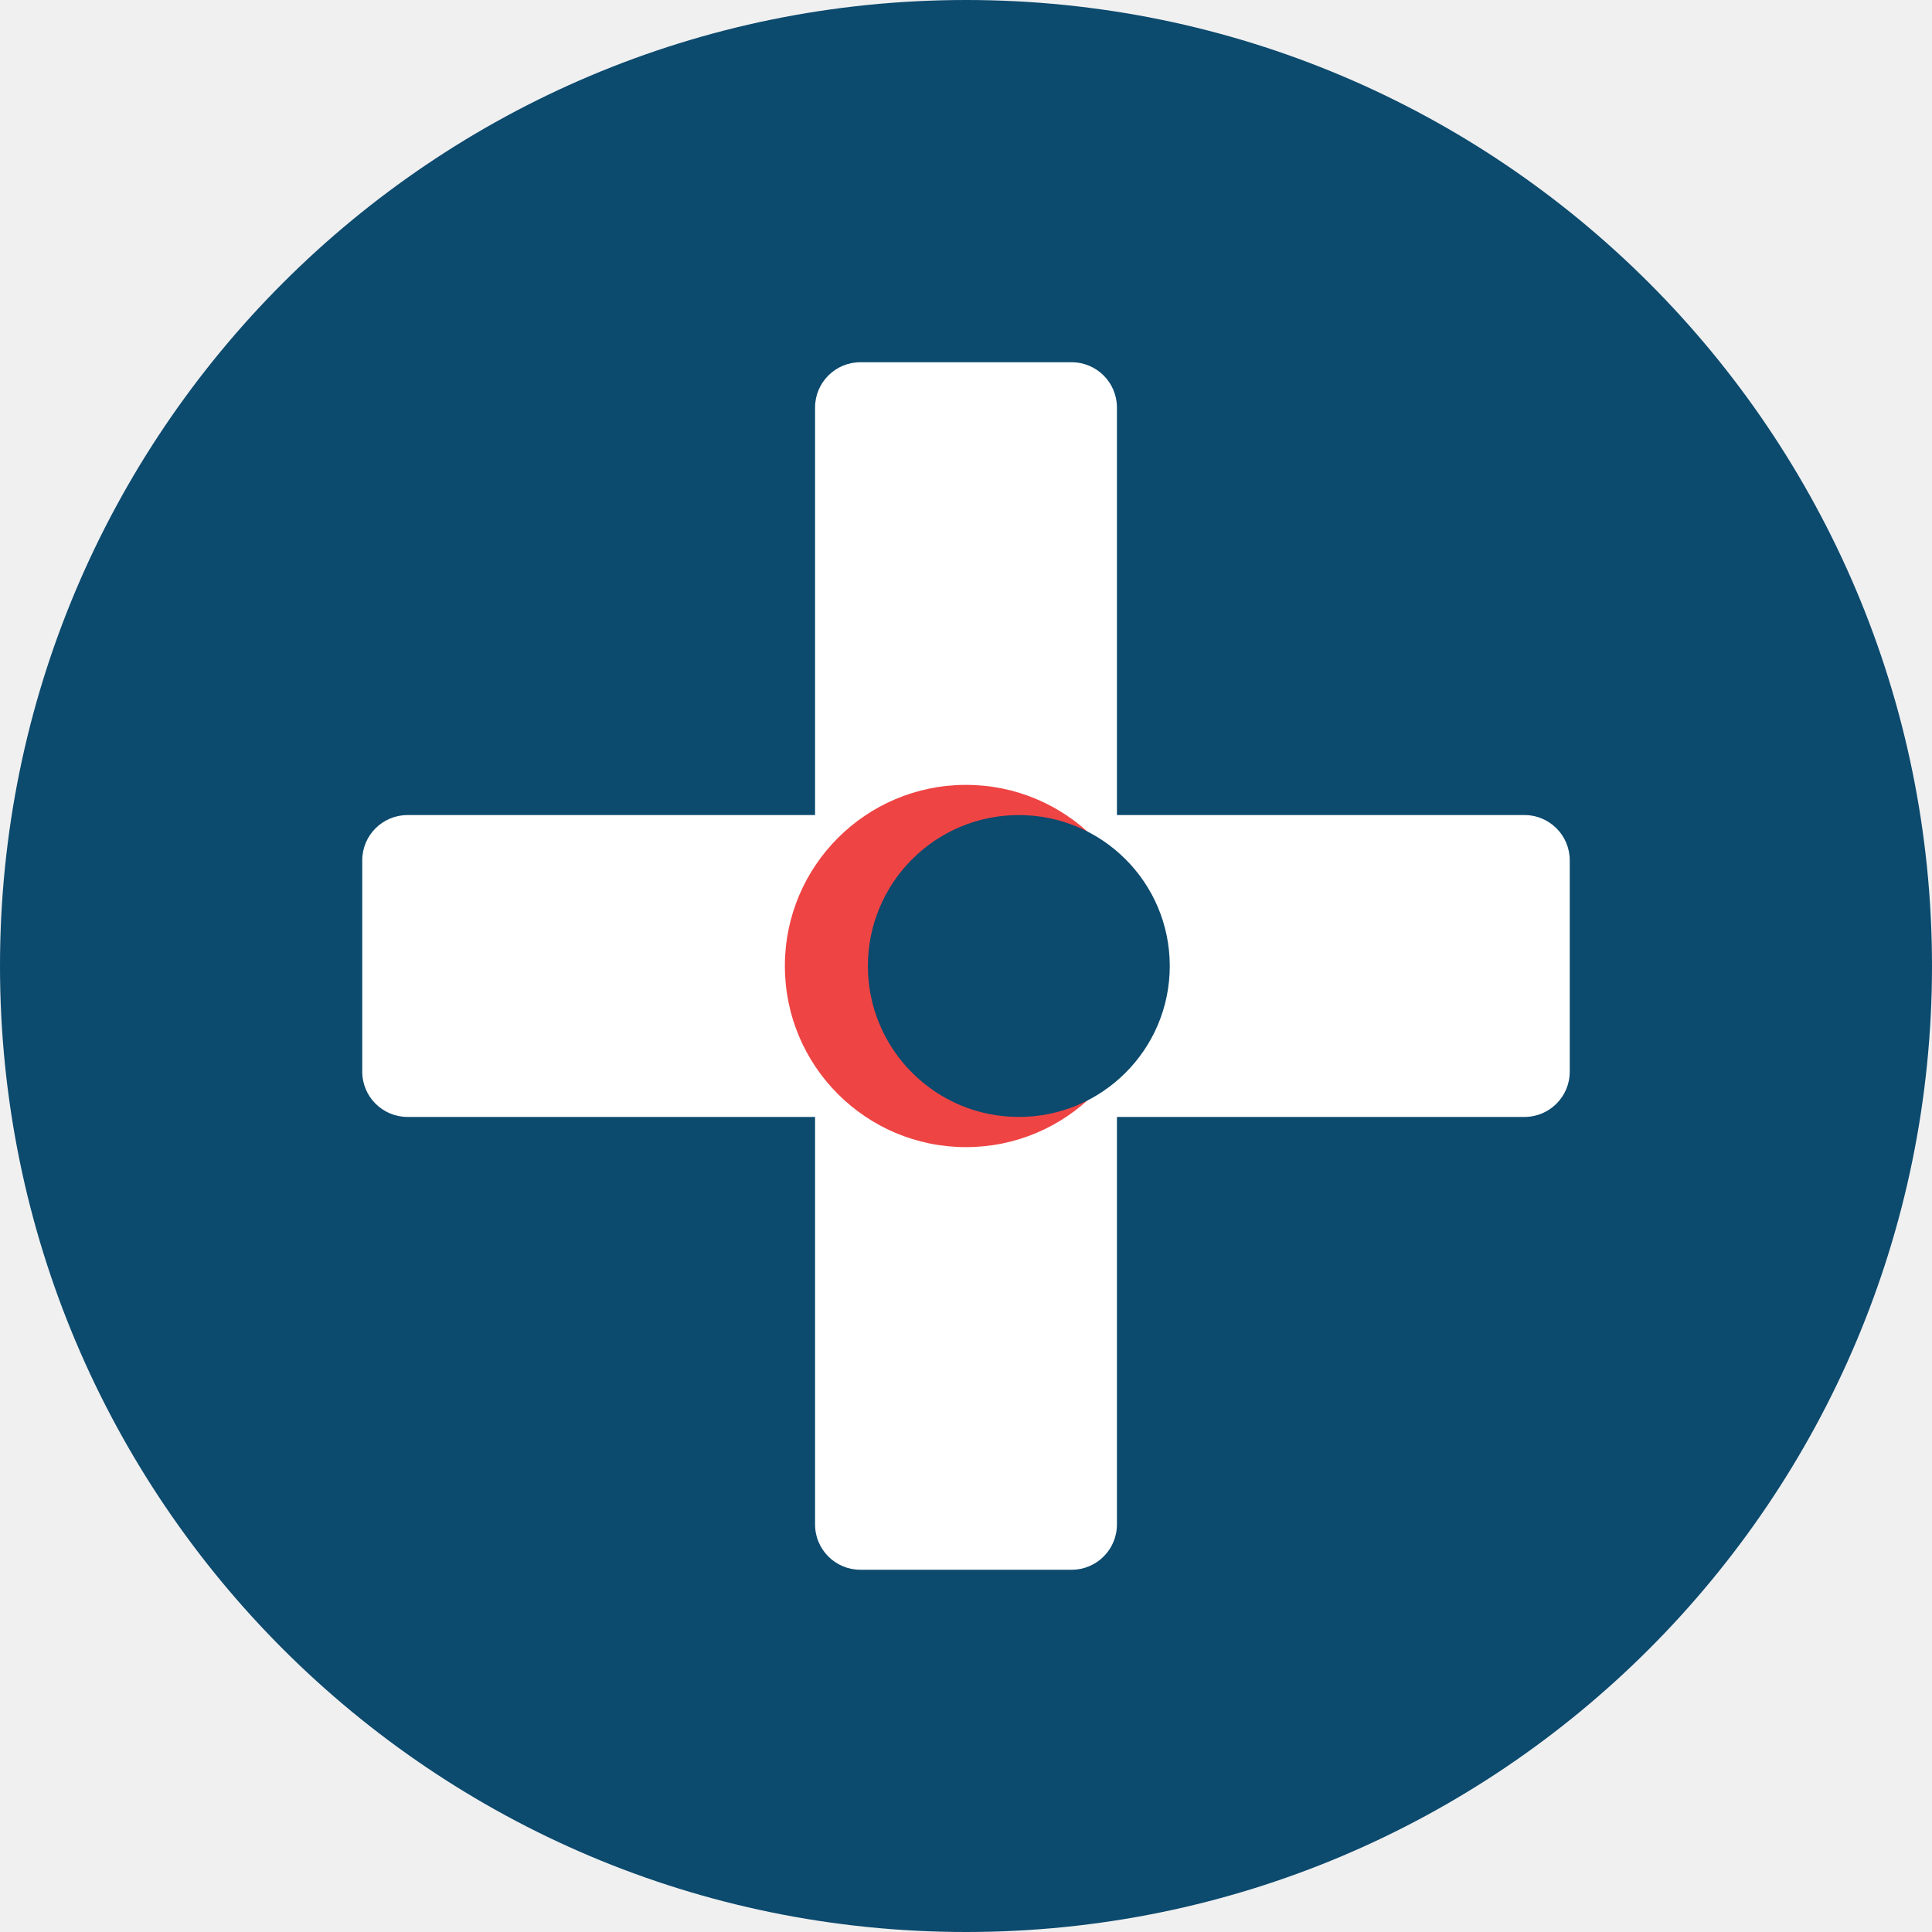
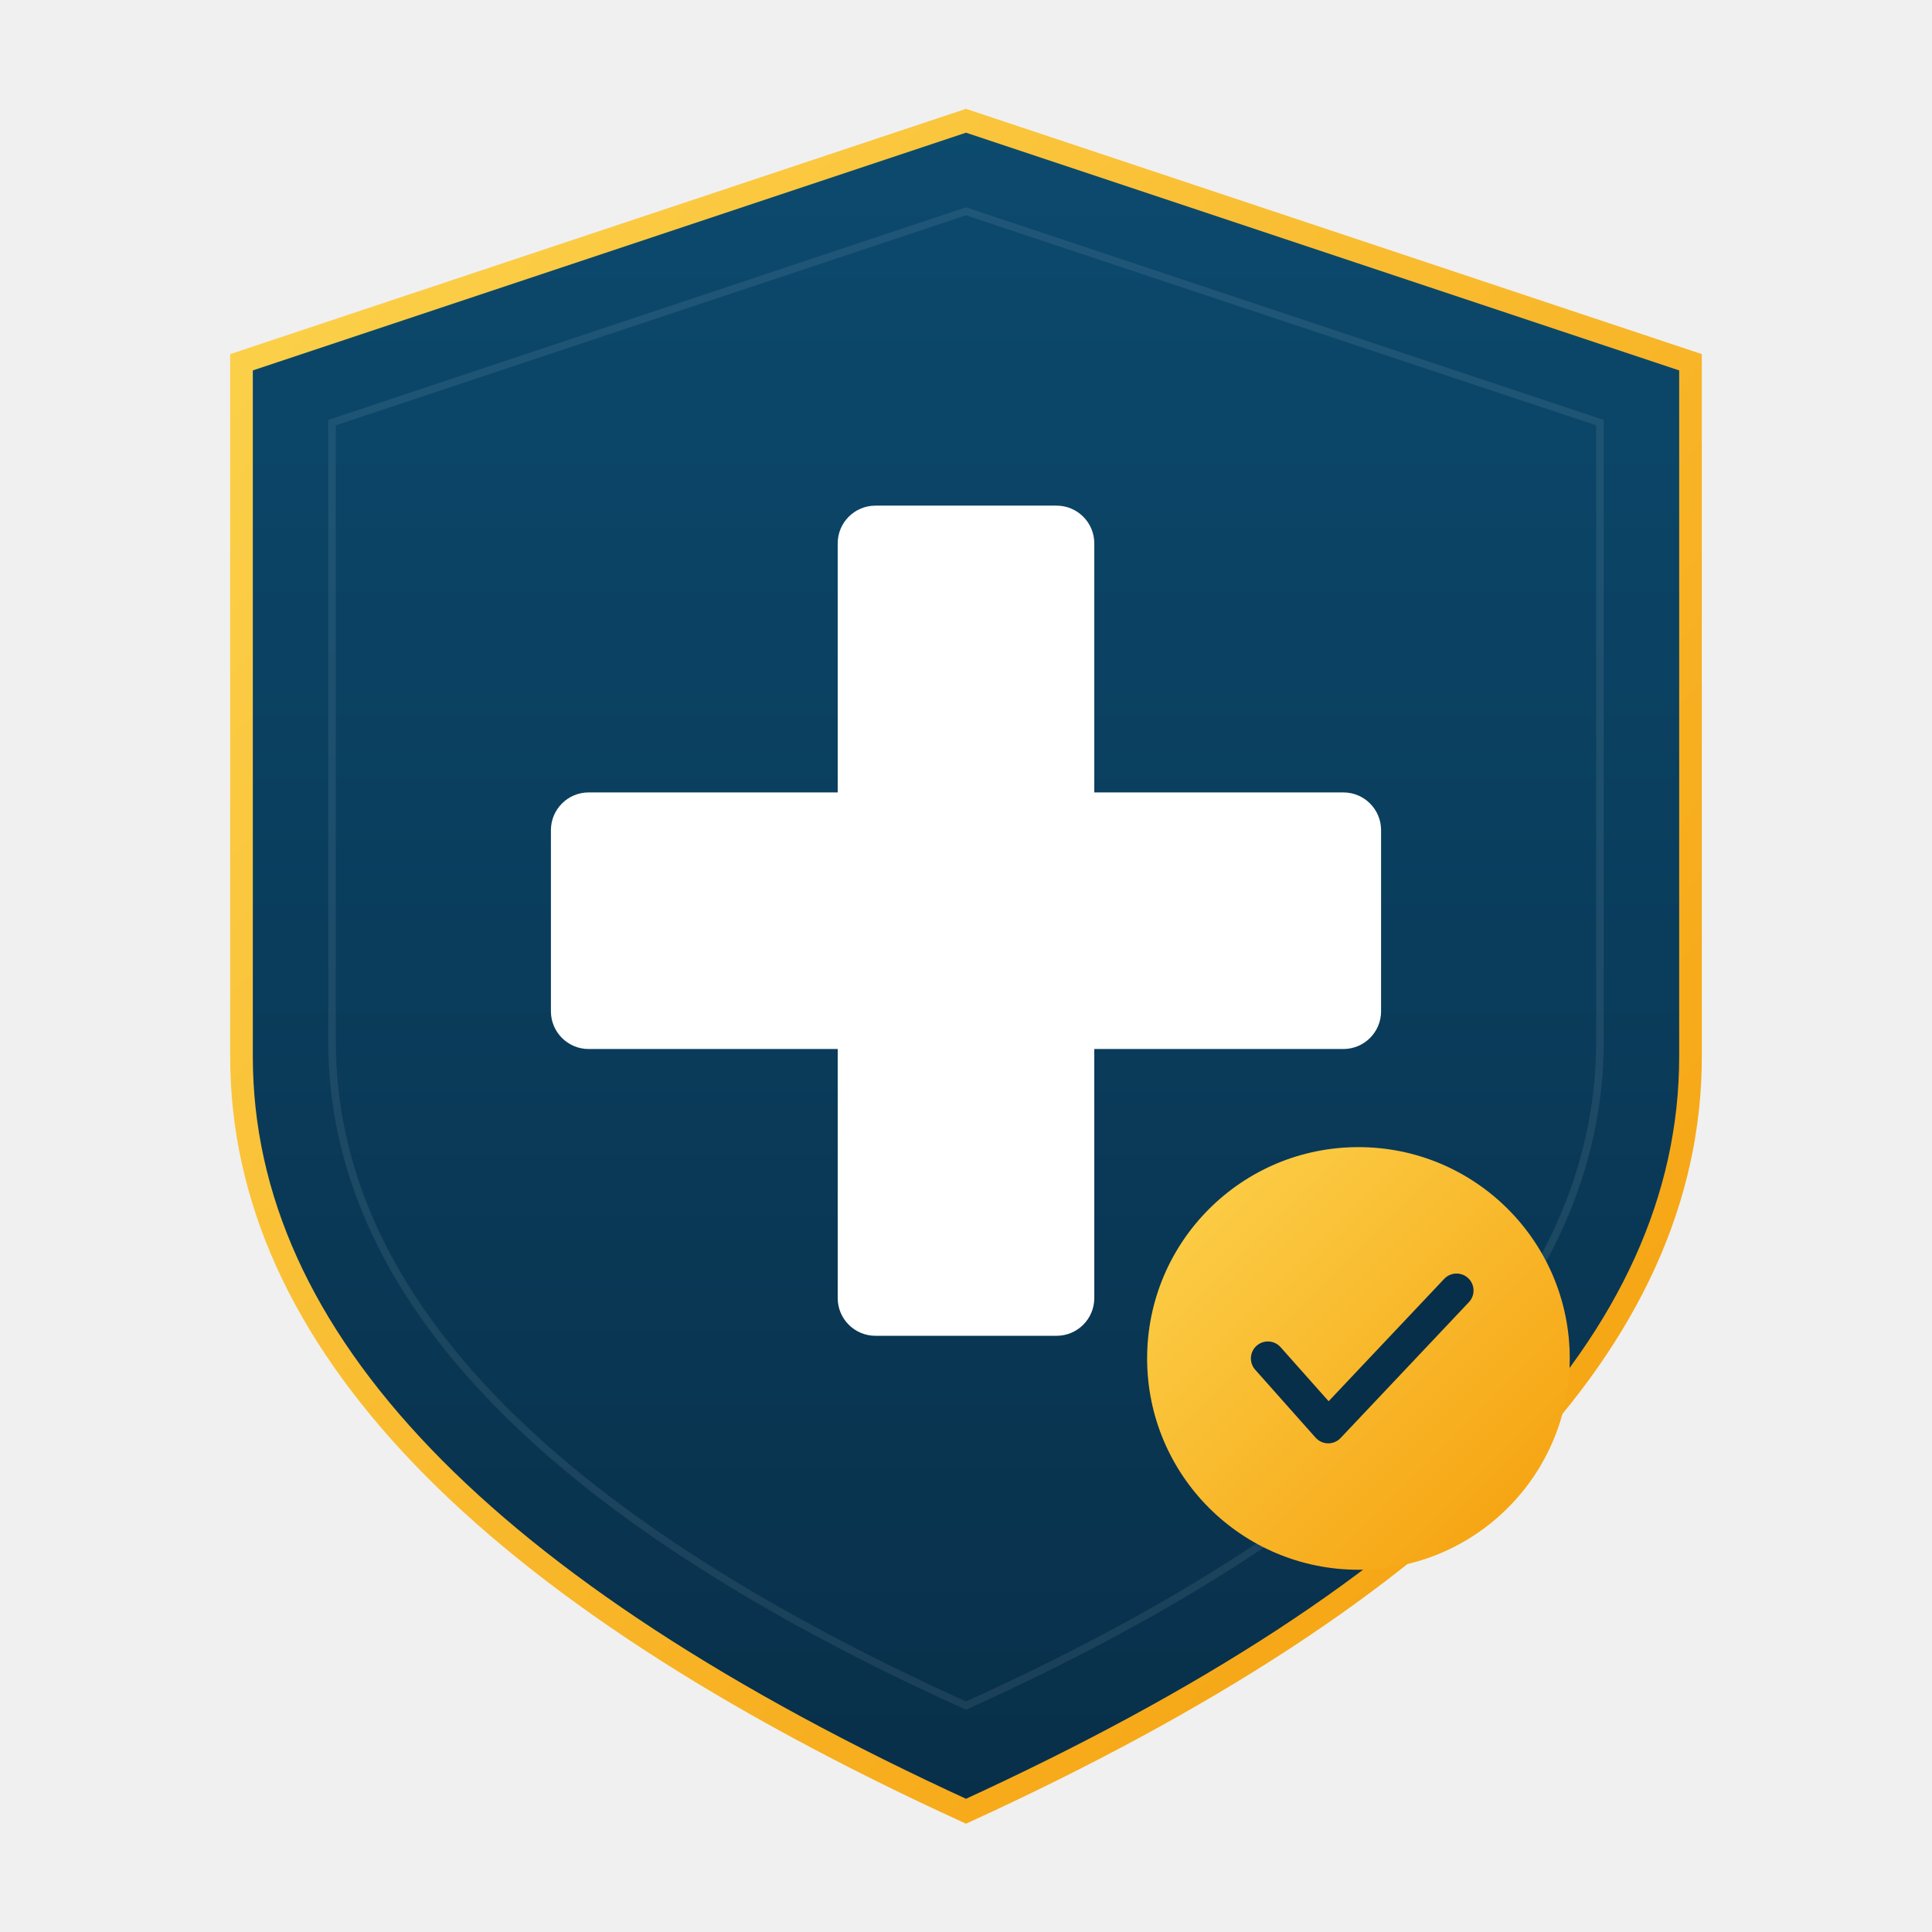
<svg xmlns="http://www.w3.org/2000/svg" viewBox="0 0 512 512" width="512" height="512">
-   <circle cx="256" cy="256" r="256" fill="#0c4a6e" />
-   <g transform="translate(256 256)">
-     <rect x="-40" y="-160" width="80" height="320" rx="12" fill="#ffffff" />
-     <rect x="-160" y="-40" width="320" height="80" rx="12" fill="#ffffff" />
+   <defs>
+     <linearGradient id="bg" x1="0" y1="0" x2="0" y2="1">
+       <stop offset="0" stop-color="#0c4a6e" />
+       <stop offset="1" stop-color="#082f49" />
+     </linearGradient>
+     <linearGradient id="gold" x1="0" y1="0" x2="1" y2="1">
+       <stop offset="0" stop-color="#fcd34d" />
+       <stop offset="1" stop-color="#f59e0b" />
+     </linearGradient>
+   </defs>
+   <path d="M256 32 L448 96 L448 280 Q448 392 256 480 Q64 392 64 280 L64 96 Z" fill="url(#bg)" stroke="url(#gold)" stroke-width="6" />
+   <path d="M256 56 L424 112 L424 276 Q424 376 256 452 Q88 376 88 276 L88 112 Z" fill="none" stroke="rgba(255,255,255,0.08)" stroke-width="2" />
+   <g transform="translate(256 244)">
+     <rect x="-34" y="-110" width="68" height="220" rx="10" fill="#ffffff" />
+     <rect x="-110" y="-34" width="220" height="68" rx="10" fill="#ffffff" />
  </g>
-   <g transform="translate(256 256)">
-     <circle cx="0" cy="0" r="48" fill="#ef4444" />
-     <circle cx="14" cy="0" r="40" fill="#0c4a6e" />
+   <g transform="translate(360 360)">
+     <circle cx="0" cy="0" r="56" fill="url(#gold)" />
+     <path d="M -24 0 L -8 18 L 26 -18" stroke="#082f49" stroke-width="9" stroke-linecap="round" stroke-linejoin="round" fill="none" />
  </g>
</svg>
